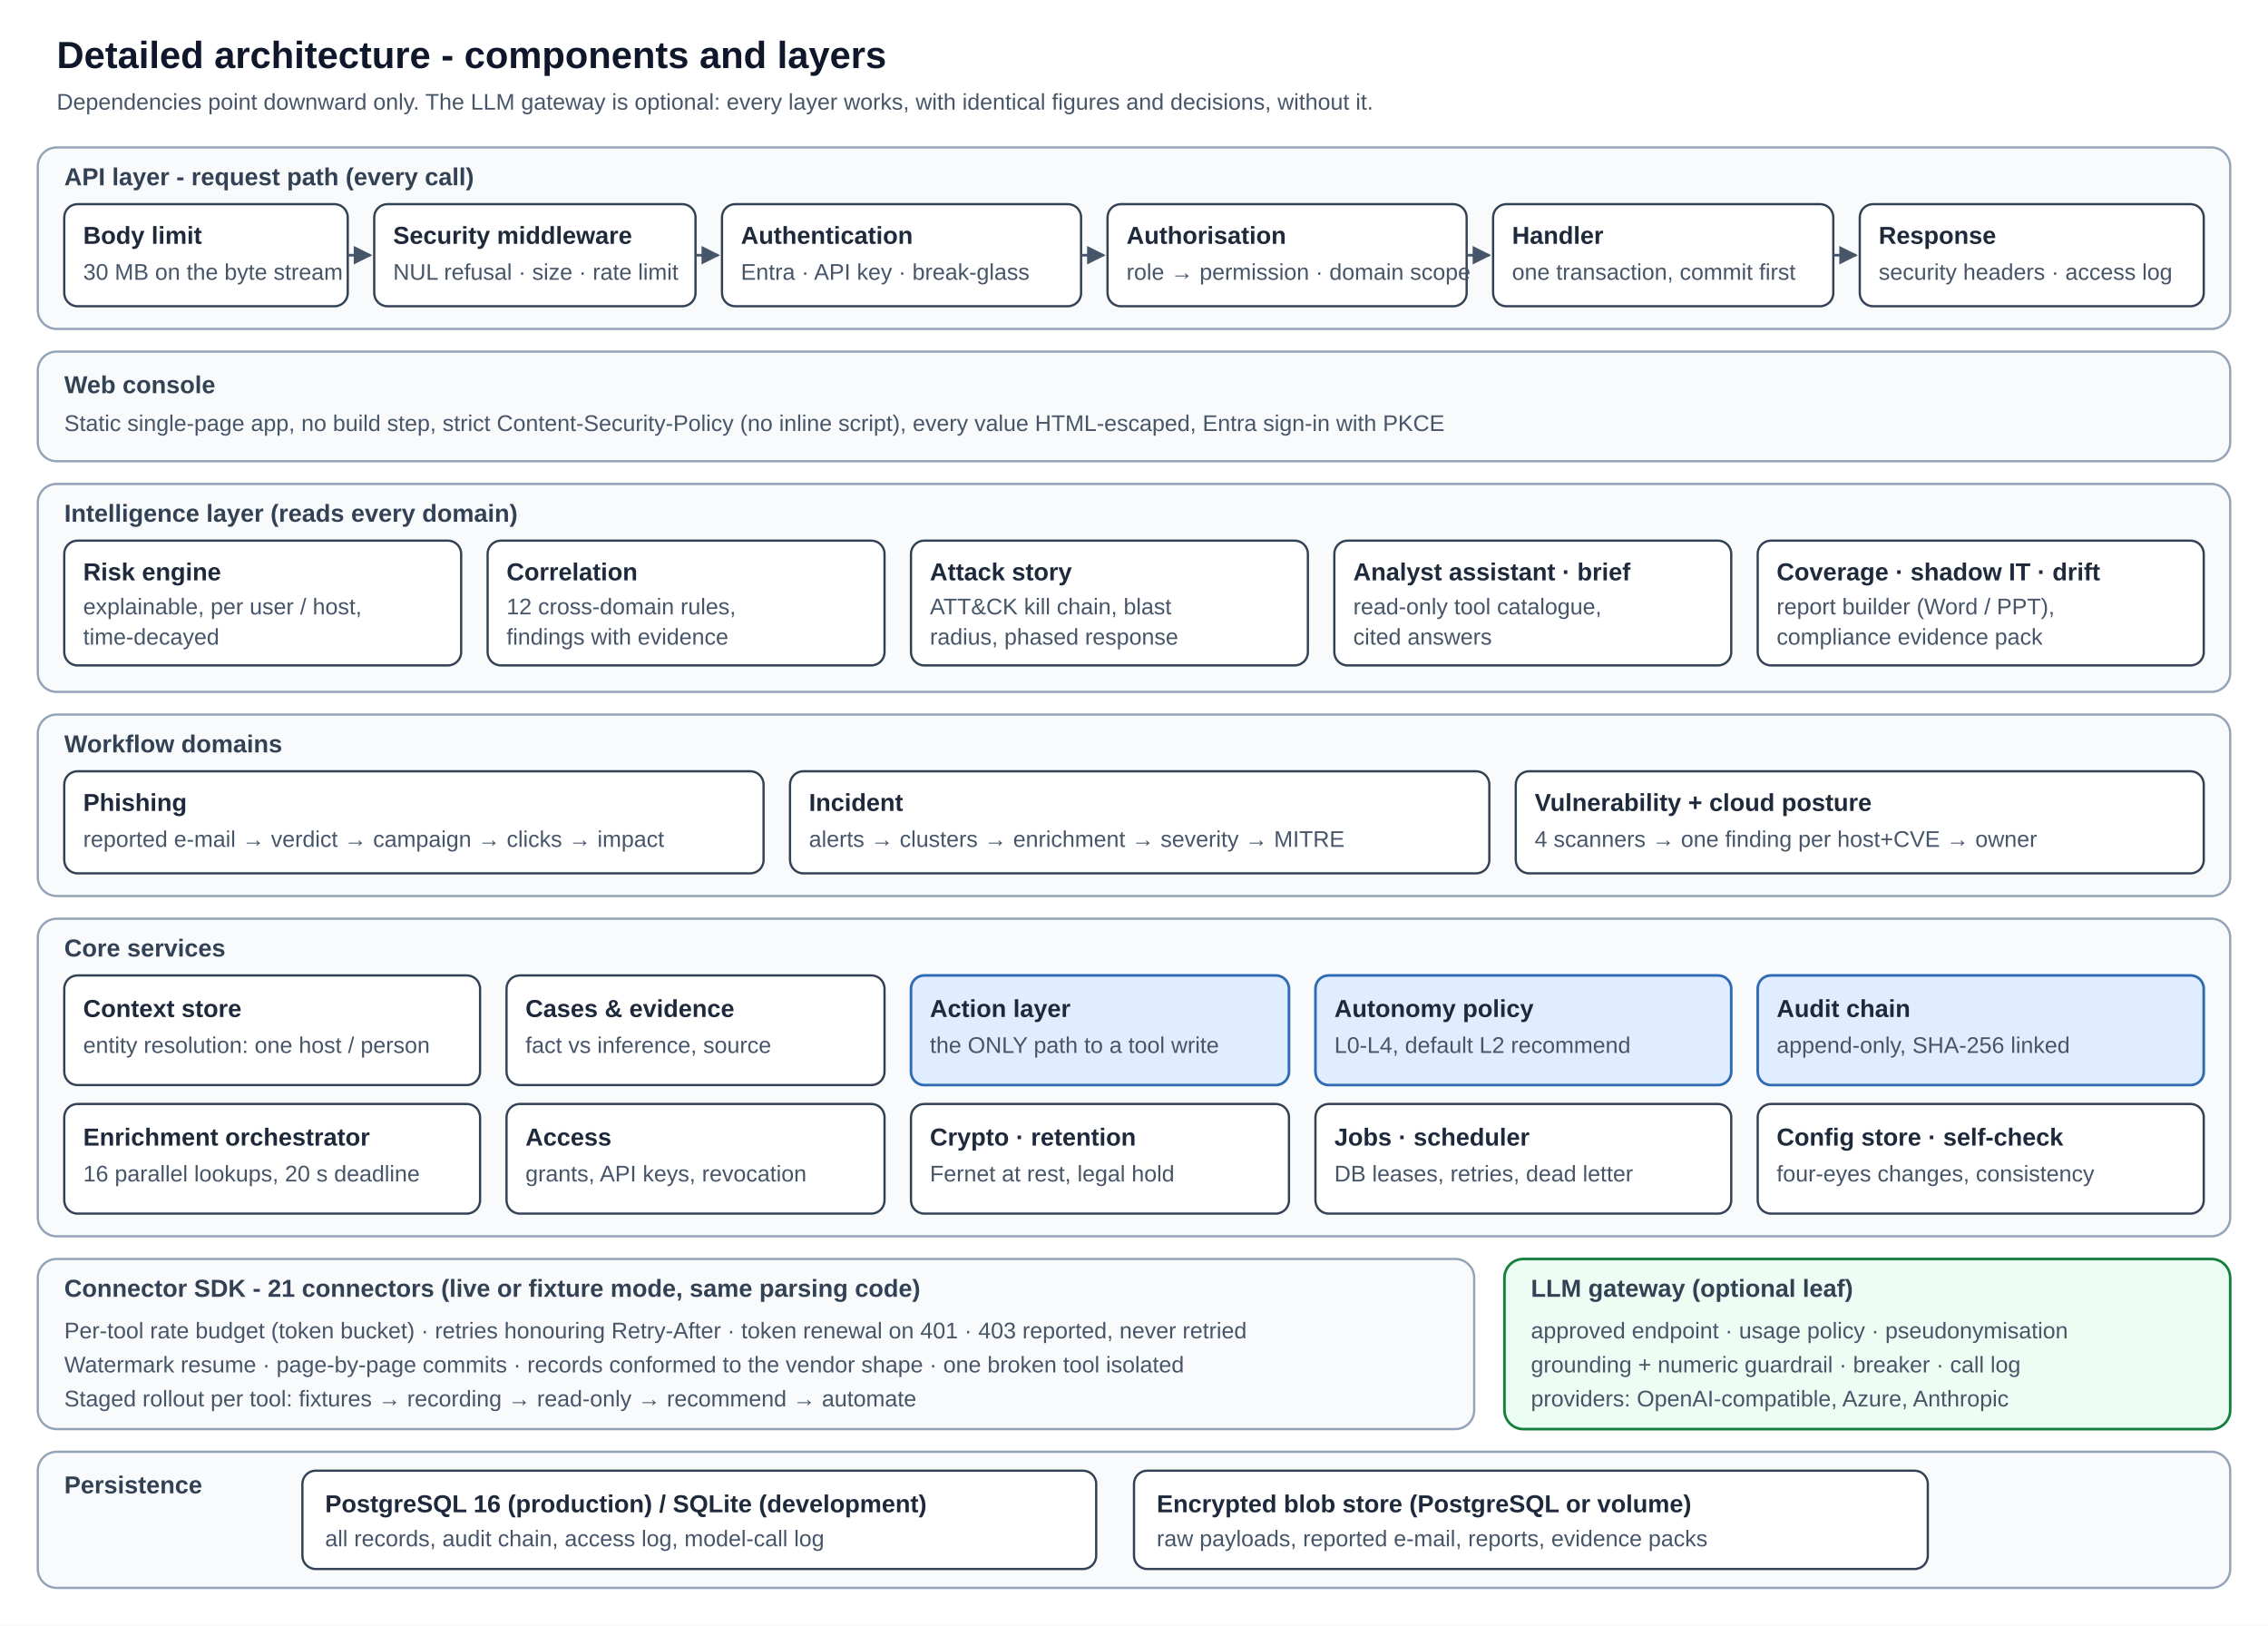
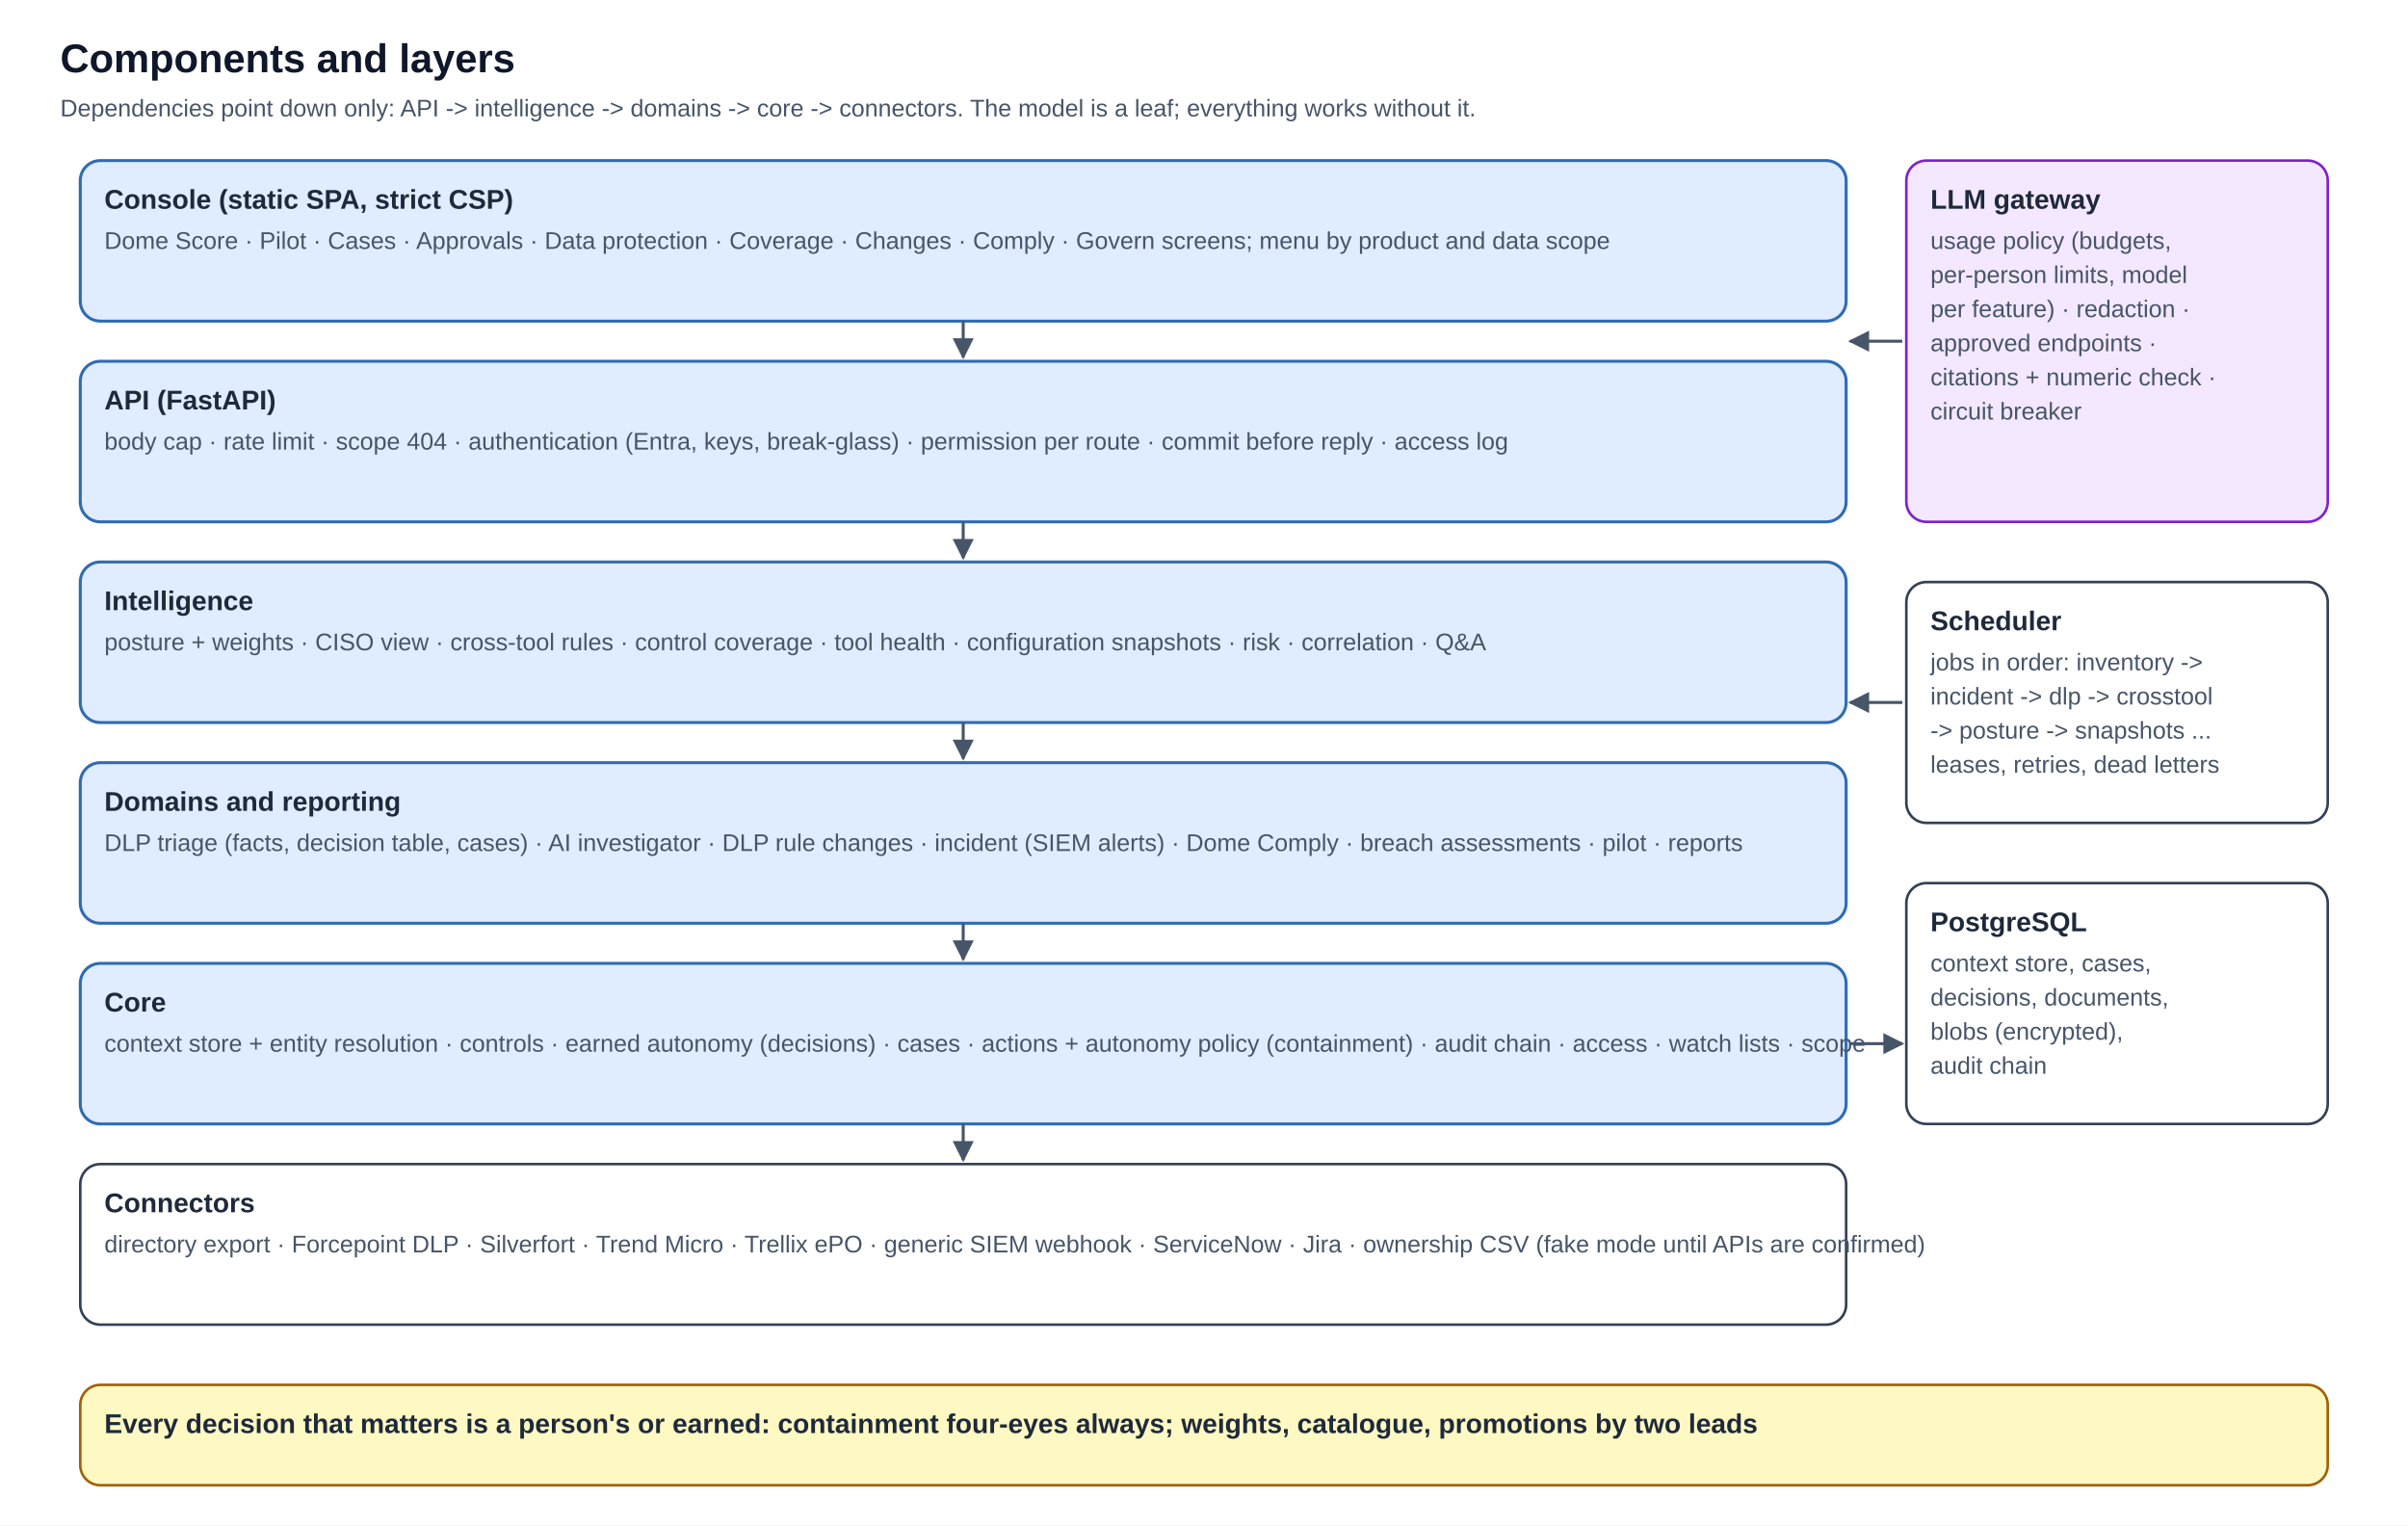
- <svg xmlns="http://www.w3.org/2000/svg" viewBox="0 0 1200 860" font-family="Segoe UI, Arial, sans-serif" font-size="14">
+ <svg xmlns="http://www.w3.org/2000/svg" viewBox="0 0 1200 760" font-family="Segoe UI, Arial, sans-serif" font-size="14">
  <defs>
    <marker id="a" viewBox="0 0 10 10" refX="9" refY="5" markerWidth="7" markerHeight="7" orient="auto-start-reverse">
      <path d="M0,0 L10,5 L0,10 z" fill="#475569" />
    </marker>
    <style>
-       .layer{fill:#f8fafc;stroke:#94a3b8;stroke-width:1.2}
-       .box{fill:#ffffff;stroke:#334155;stroke-width:1.2}
-       .hl{fill:#e0ecff;stroke:#2f6bb3;stroke-width:1.4}
-       .gw{fill:#ecfdf3;stroke:#15803d;stroke-width:1.4}
+       .zone{fill:#f1f5f9;stroke:#94a3b8;stroke-dasharray:6 4}
+       .box{fill:#ffffff;stroke:#334155;stroke-width:1.3}
+       .core{fill:#e0ecff;stroke:#2f6bb3;stroke-width:1.5}
+       .ext{fill:#fff7e8;stroke:#c2410c;stroke-width:1.2}
+       .later{fill:#ffffff;stroke:#94a3b8;stroke-width:1.2;stroke-dasharray:5 4}
+       .hum{fill:#fef9c3;stroke:#a16207;stroke-width:1.3}
+       .stop{fill:#fef2f2;stroke:#b91c1c;stroke-width:1.2}
+       .ok{fill:#ecfdf3;stroke:#15803d;stroke-width:1.3}
+       .ai{fill:#f3e8ff;stroke:#7e22ce;stroke-width:1.3}
      .h{font-weight:600;fill:#0f172a}
-       .t{font-weight:600;fill:#1e293b;font-size:13px}
+       .t{font-weight:600;fill:#1e293b;font-size:13.5px}
      .s{fill:#475569;font-size:12px}
-       .L{fill:#334155;font-weight:600;font-size:13px}
-       .line{stroke:#475569;stroke-width:1.4;fill:none;marker-end:url(#a)}
+       .line{stroke:#475569;stroke-width:1.5;fill:none;marker-end:url(#a)}
+       .dash{stroke:#475569;stroke-width:1.3;fill:none;stroke-dasharray:5 4;marker-end:url(#a)}
+       .lbl{fill:#1e293b;font-size:12px;font-weight:600}
    </style>
  </defs>
-   <rect width="1200" height="860" fill="#ffffff" />
-   <text x="30" y="36" class="h" font-size="20">Detailed architecture - components and layers</text>
-   <text x="30" y="58" class="s">Dependencies point downward only. The LLM gateway is optional: every layer works, with identical figures and decisions, without it.</text>
-   <rect x="20" y="78" width="1160" height="96" rx="10" class="layer" />
-   <text x="34" y="98" class="L">API layer - request path (every call)</text>
-   <g>
-     <rect x="34" y="108" width="150" height="54" rx="7" class="box" />
-     <text x="44" y="129" class="t">Body limit</text>
-     <text x="44" y="148" class="s">30 MB on the byte stream</text>
-     <rect x="198" y="108" width="170" height="54" rx="7" class="box" />
-     <text x="208" y="129" class="t">Security middleware</text>
-     <text x="208" y="148" class="s">NUL refusal · size · rate limit</text>
-     <rect x="382" y="108" width="190" height="54" rx="7" class="box" />
-     <text x="392" y="129" class="t">Authentication</text>
-     <text x="392" y="148" class="s">Entra · API key · break-glass</text>
-     <rect x="586" y="108" width="190" height="54" rx="7" class="box" />
-     <text x="596" y="129" class="t">Authorisation</text>
-     <text x="596" y="148" class="s">role → permission · domain scope</text>
-     <rect x="790" y="108" width="180" height="54" rx="7" class="box" />
-     <text x="800" y="129" class="t">Handler</text>
-     <text x="800" y="148" class="s">one transaction, commit first</text>
-     <rect x="984" y="108" width="182" height="54" rx="7" class="box" />
-     <text x="994" y="129" class="t">Response</text>
-     <text x="994" y="148" class="s">security headers · access log</text>
-     <path d="M184,135 L196,135" class="line" />
-     <path d="M368,135 L380,135" class="line" />
-     <path d="M572,135 L584,135" class="line" />
-     <path d="M776,135 L788,135" class="line" />
-     <path d="M970,135 L982,135" class="line" />
-   </g>
-   <rect x="20" y="186" width="1160" height="58" rx="10" class="layer" />
-   <text x="34" y="208" class="L">Web console</text>
-   <text x="34" y="228" class="s">Static single-page app, no build step, strict Content-Security-Policy (no inline script), every value HTML-escaped, Entra sign-in with PKCE</text>
-   <rect x="20" y="256" width="1160" height="110" rx="10" class="layer" />
-   <text x="34" y="276" class="L">Intelligence layer (reads every domain)</text>
-   <rect x="34" y="286" width="210" height="66" rx="7" class="box" />
-   <text x="44" y="307" class="t">Risk engine</text>
-   <text x="44" y="325" class="s">explainable, per user / host,</text>
-   <text x="44" y="341" class="s">time-decayed</text>
-   <rect x="258" y="286" width="210" height="66" rx="7" class="box" />
-   <text x="268" y="307" class="t">Correlation</text>
-   <text x="268" y="325" class="s">12 cross-domain rules,</text>
-   <text x="268" y="341" class="s">findings with evidence</text>
-   <rect x="482" y="286" width="210" height="66" rx="7" class="box" />
-   <text x="492" y="307" class="t">Attack story</text>
-   <text x="492" y="325" class="s">ATT&amp;CK kill chain, blast</text>
-   <text x="492" y="341" class="s">radius, phased response</text>
-   <rect x="706" y="286" width="210" height="66" rx="7" class="box" />
-   <text x="716" y="307" class="t">Analyst assistant · brief</text>
-   <text x="716" y="325" class="s">read-only tool catalogue,</text>
-   <text x="716" y="341" class="s">cited answers</text>
-   <rect x="930" y="286" width="236" height="66" rx="7" class="box" />
-   <text x="940" y="307" class="t">Coverage · shadow IT · drift</text>
-   <text x="940" y="325" class="s">report builder (Word / PPT),</text>
-   <text x="940" y="341" class="s">compliance evidence pack</text>
-   <rect x="20" y="378" width="1160" height="96" rx="10" class="layer" />
-   <text x="34" y="398" class="L">Workflow domains</text>
-   <rect x="34" y="408" width="370" height="54" rx="7" class="box" />
-   <text x="44" y="429" class="t">Phishing</text>
-   <text x="44" y="448" class="s">reported e-mail → verdict → campaign → clicks → impact</text>
-   <rect x="418" y="408" width="370" height="54" rx="7" class="box" />
-   <text x="428" y="429" class="t">Incident</text>
-   <text x="428" y="448" class="s">alerts → clusters → enrichment → severity → MITRE</text>
-   <rect x="802" y="408" width="364" height="54" rx="7" class="box" />
-   <text x="812" y="429" class="t">Vulnerability + cloud posture</text>
-   <text x="812" y="448" class="s">4 scanners → one finding per host+CVE → owner</text>
-   <rect x="20" y="486" width="1160" height="168" rx="10" class="layer" />
-   <text x="34" y="506" class="L">Core services</text>
-   <rect x="34" y="516" width="220" height="58" rx="7" class="box" />
-   <text x="44" y="538" class="t">Context store</text>
-   <text x="44" y="557" class="s">entity resolution: one host / person</text>
-   <rect x="268" y="516" width="200" height="58" rx="7" class="box" />
-   <text x="278" y="538" class="t">Cases &amp; evidence</text>
-   <text x="278" y="557" class="s">fact vs inference, source</text>
-   <rect x="482" y="516" width="200" height="58" rx="7" class="hl" />
-   <text x="492" y="538" class="t">Action layer</text>
-   <text x="492" y="557" class="s">the ONLY path to a tool write</text>
-   <rect x="696" y="516" width="220" height="58" rx="7" class="hl" />
-   <text x="706" y="538" class="t">Autonomy policy</text>
-   <text x="706" y="557" class="s">L0-L4, default L2 recommend</text>
-   <rect x="930" y="516" width="236" height="58" rx="7" class="hl" />
-   <text x="940" y="538" class="t">Audit chain</text>
-   <text x="940" y="557" class="s">append-only, SHA-256 linked</text>
-   <rect x="34" y="584" width="220" height="58" rx="7" class="box" />
-   <text x="44" y="606" class="t">Enrichment orchestrator</text>
-   <text x="44" y="625" class="s">16 parallel lookups, 20 s deadline</text>
-   <rect x="268" y="584" width="200" height="58" rx="7" class="box" />
-   <text x="278" y="606" class="t">Access</text>
-   <text x="278" y="625" class="s">grants, API keys, revocation</text>
-   <rect x="482" y="584" width="200" height="58" rx="7" class="box" />
-   <text x="492" y="606" class="t">Crypto · retention</text>
-   <text x="492" y="625" class="s">Fernet at rest, legal hold</text>
-   <rect x="696" y="584" width="220" height="58" rx="7" class="box" />
-   <text x="706" y="606" class="t">Jobs · scheduler</text>
-   <text x="706" y="625" class="s">DB leases, retries, dead letter</text>
-   <rect x="930" y="584" width="236" height="58" rx="7" class="box" />
-   <text x="940" y="606" class="t">Config store · self-check</text>
-   <text x="940" y="625" class="s">four-eyes changes, consistency</text>
-   <rect x="20" y="666" width="760" height="90" rx="10" class="layer" />
-   <text x="34" y="686" class="L">Connector SDK - 21 connectors (live or fixture mode, same parsing code)</text>
-   <text x="34" y="708" class="s">Per-tool rate budget (token bucket) · retries honouring Retry-After · token renewal on 401 · 403 reported, never retried</text>
-   <text x="34" y="726" class="s">Watermark resume · page-by-page commits · records conformed to the vendor shape · one broken tool isolated</text>
-   <text x="34" y="744" class="s">Staged rollout per tool: fixtures → recording → read-only → recommend → automate</text>
-   <rect x="796" y="666" width="384" height="90" rx="10" class="gw" />
-   <text x="810" y="686" class="L">LLM gateway (optional leaf)</text>
-   <text x="810" y="708" class="s">approved endpoint · usage policy · pseudonymisation</text>
-   <text x="810" y="726" class="s">grounding + numeric guardrail · breaker · call log</text>
-   <text x="810" y="744" class="s">providers: OpenAI-compatible, Azure, Anthropic</text>
-   <rect x="20" y="768" width="1160" height="72" rx="10" class="layer" />
-   <text x="34" y="790" class="L">Persistence</text>
-   <rect x="160" y="778" width="420" height="52" rx="7" class="box" />
-   <text x="172" y="800" class="t">PostgreSQL 16 (production) / SQLite (development)</text>
-   <text x="172" y="818" class="s">all records, audit chain, access log, model-call log</text>
-   <rect x="600" y="778" width="420" height="52" rx="7" class="box" />
-   <text x="612" y="800" class="t">Encrypted blob store (PostgreSQL or volume)</text>
-   <text x="612" y="818" class="s">raw payloads, reported e-mail, reports, evidence packs</text>
+   <rect width="1200" height="760" fill="#ffffff" />
+   <text x="30" y="36" class="h" font-size="20">Components and layers</text>
+   <text x="30" y="58" class="s">Dependencies point down only: API -&gt; intelligence -&gt; domains -&gt; core -&gt; connectors. The model is a leaf; everything works without it.</text>
+   <rect x="40" y="80" width="880" height="80" rx="10" class="core" />
+   <text x="52" y="104" class="t">Console (static SPA, strict CSP)</text>
+   <text x="52" y="124" class="s">Dome Score · Pilot · Cases · Approvals · Data protection · Coverage · Changes · Comply · Govern screens; menu by product and data scope</text>
+   <path d="M480,160 L480,178" class="line" />
+   <rect x="40" y="180" width="880" height="80" rx="10" class="core" />
+   <text x="52" y="204" class="t">API (FastAPI)</text>
+   <text x="52" y="224" class="s">body cap · rate limit · scope 404 · authentication (Entra, keys, break-glass) · permission per route · commit before reply · access log</text>
+   <path d="M480,260 L480,278" class="line" />
+   <rect x="40" y="280" width="880" height="80" rx="10" class="core" />
+   <text x="52" y="304" class="t">Intelligence</text>
+   <text x="52" y="324" class="s">posture + weights · CISO view · cross-tool rules · control coverage · tool health · configuration snapshots · risk · correlation · Q&amp;A</text>
+   <path d="M480,360 L480,378" class="line" />
+   <rect x="40" y="380" width="880" height="80" rx="10" class="core" />
+   <text x="52" y="404" class="t">Domains and reporting</text>
+   <text x="52" y="424" class="s">DLP triage (facts, decision table, cases) · AI investigator · DLP rule changes · incident (SIEM alerts) · Dome Comply · breach assessments · pilot · reports</text>
+   <path d="M480,460 L480,478" class="line" />
+   <rect x="40" y="480" width="880" height="80" rx="10" class="core" />
+   <text x="52" y="504" class="t">Core</text>
+   <text x="52" y="524" class="s">context store + entity resolution · controls · earned autonomy (decisions) · cases · actions + autonomy policy (containment) · audit chain · access · watch lists · scope</text>
+   <path d="M480,560 L480,578" class="line" />
+   <rect x="40" y="580" width="880" height="80" rx="10" class="box" />
+   <text x="52" y="604" class="t">Connectors</text>
+   <text x="52" y="624" class="s">directory export · Forcepoint DLP · Silverfort · Trend Micro · Trellix ePO · generic SIEM webhook · ServiceNow · Jira · ownership CSV  (fake mode until APIs are confirmed)</text>
+   <rect x="950" y="80" width="210" height="180" rx="10" class="ai" />
+   <text x="962" y="104" class="t">LLM gateway</text>
+   <text x="962" y="124" class="s">usage policy (budgets,</text>
+   <text x="962" y="141" class="s">per-person limits, model</text>
+   <text x="962" y="158" class="s">per feature) · redaction ·</text>
+   <text x="962" y="175" class="s">approved endpoints ·</text>
+   <text x="962" y="192" class="s">citations + numeric check ·</text>
+   <text x="962" y="209" class="s">circuit breaker</text>
+   <rect x="950" y="290" width="210" height="120" rx="10" class="box" />
+   <text x="962" y="314" class="t">Scheduler</text>
+   <text x="962" y="334" class="s">jobs in order: inventory -&gt;</text>
+   <text x="962" y="351" class="s">incident -&gt; dlp -&gt; crosstool</text>
+   <text x="962" y="368" class="s">-&gt; posture -&gt; snapshots ...</text>
+   <text x="962" y="385" class="s">leases, retries, dead letters</text>
+   <rect x="950" y="440" width="210" height="120" rx="10" class="box" />
+   <text x="962" y="464" class="t">PostgreSQL</text>
+   <text x="962" y="484" class="s">context store, cases,</text>
+   <text x="962" y="501" class="s">decisions, documents,</text>
+   <text x="962" y="518" class="s">blobs (encrypted),</text>
+   <text x="962" y="535" class="s">audit chain</text>
+   <path d="M948,170 L922,170" class="line" />
+   <path d="M948,350 L922,350" class="line" />
+   <path d="M922,520 L948,520" class="line" />
+   <rect x="40" y="690" width="1120" height="50" rx="10" class="hum" />
+   <text x="52" y="714" class="t">Every decision that matters is a person's or earned: containment four-eyes always; weights, catalogue, promotions by two leads</text>
+   <text x="52" y="734" class="s" />
</svg>
